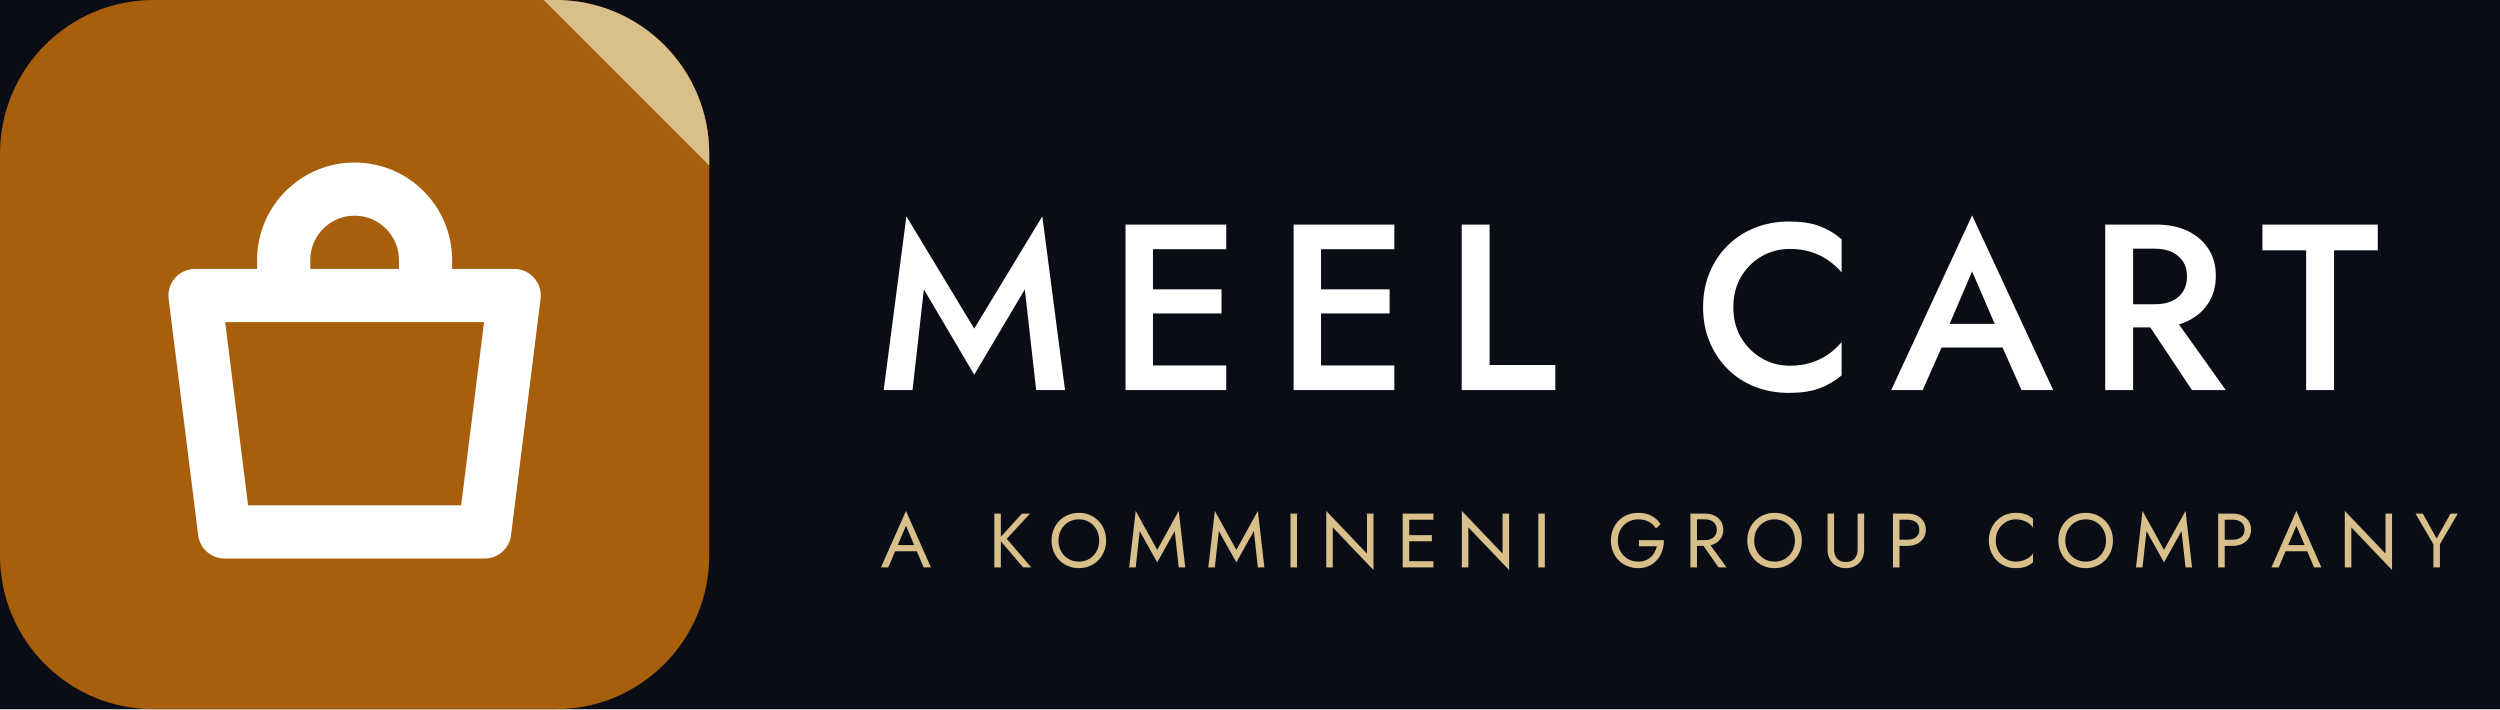
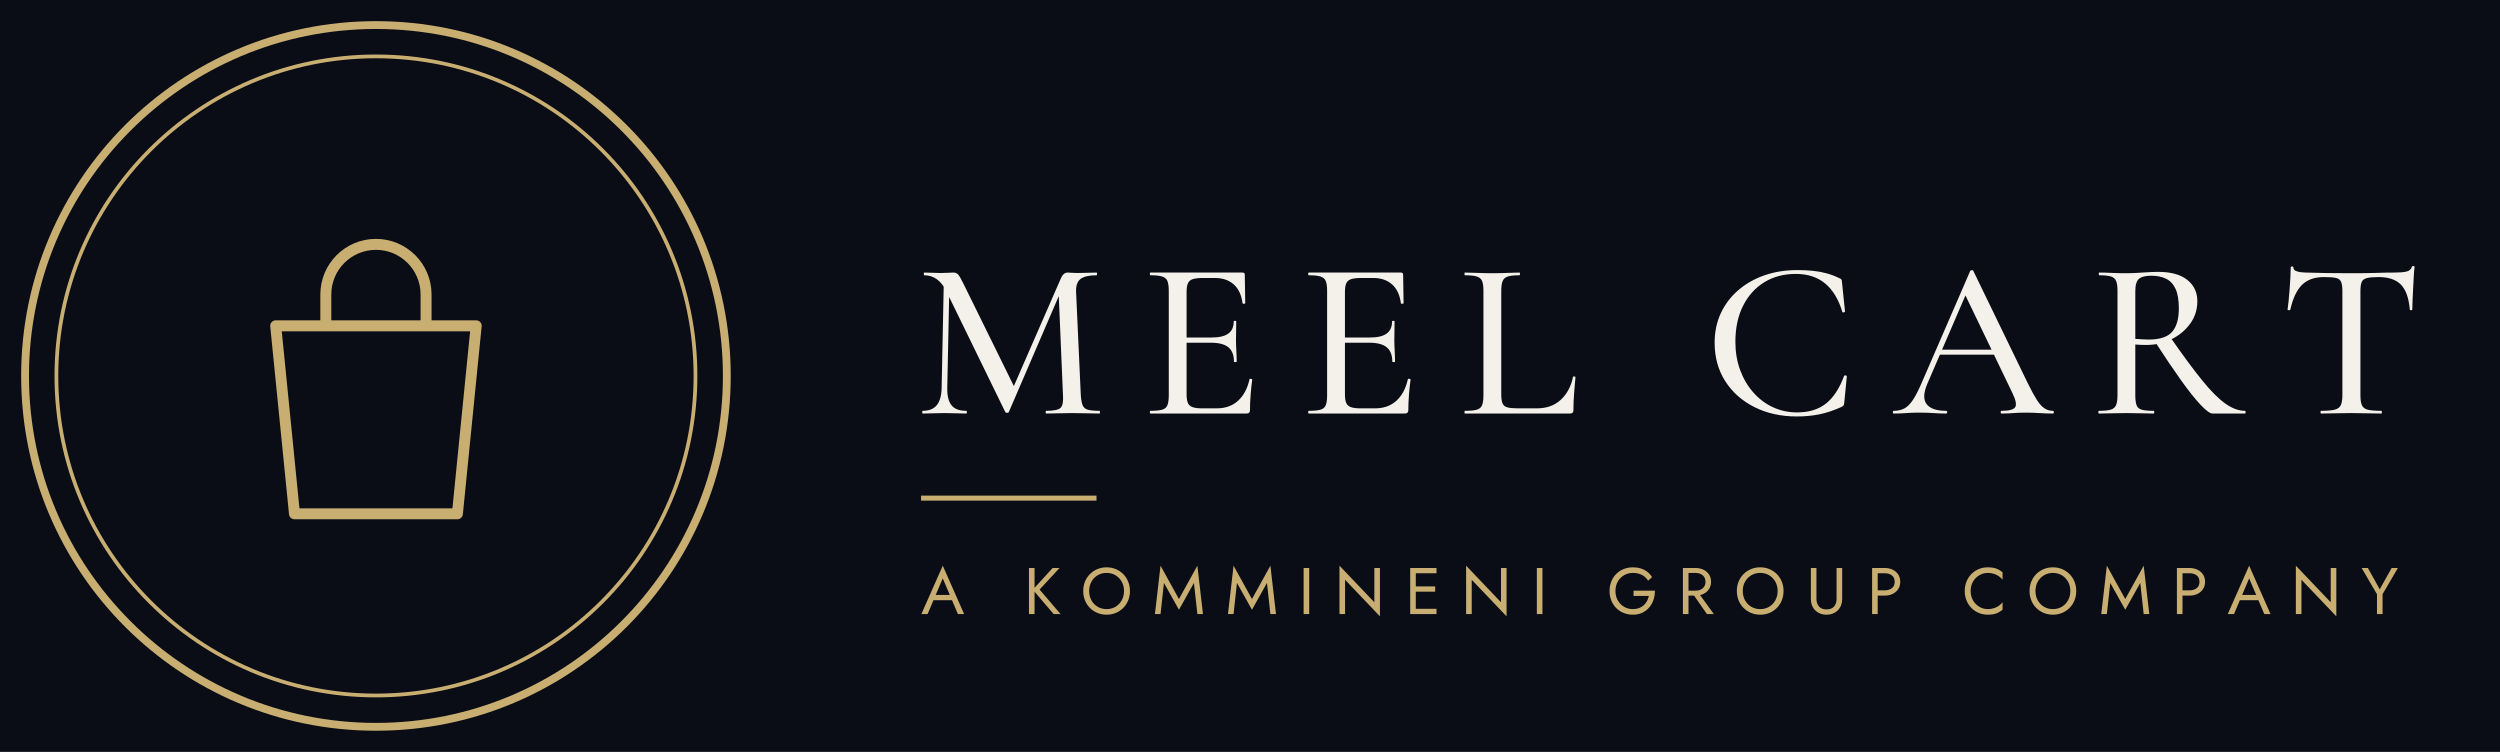
- <svg xmlns="http://www.w3.org/2000/svg" viewBox="0 0 423 120" width="423" height="120" role="img" aria-label="Meel Cart logo">
-   <rect width="423" height="120" fill="#0A0D16" />
-   <g transform="translate(0 0)">
-     <clipPath id="t-meel-cart-0-0">
-       <rect width="120" height="120" rx="26" />
-     </clipPath>
-     <rect width="120" height="120" rx="26" fill="#A85F0C" />
-     <polygon clip-path="url(#t-meel-cart-0-0)" points="92,0 120,0 120,28" fill="#D9C08A" />
-     <path fill="none" stroke="#FFFFFF" stroke-width="9" stroke-linecap="round" stroke-linejoin="round" d="M33 50 H87 L82 90 H38 Z M48 50 V44 A12 12 0 0 1 72 44 V50" />
-   </g>
-   <path fill="#FFFFFF" d="M156.32 48.96 164.84 63.4 173.4 48.96 175.32 66.0H180.2L176.36 36.6L164.84 55.6L153.36 36.6L149.52 66.0H154.4Z M193.36 66.0H207.48V61.84H193.36ZM193.36 42.16H207.48V38.0H193.36ZM193.36 53.04H206.68V48.96H193.36ZM190.44 38.0V66.0H195.08V38.0Z M221.8 66.0H235.92V61.84H221.8ZM221.8 42.16H235.92V38.0H221.8ZM221.8 53.04H235.12V48.96H221.8ZM218.88 38.0V66.0H223.52V38.0Z M247.32 38.0V66.0H263.16V61.76H252.04V38.0Z M293.28 52.0Q293.28 49.0 294.62 46.78Q295.96 44.56 298.12 43.34Q300.28 42.12 302.84 42.12Q304.84 42.12 306.46 42.64Q308.08 43.16 309.36 44.06Q310.64 44.96 311.6 46.08V40.48Q309.88 39.0 307.82 38.24Q305.76 37.48 302.68 37.48Q299.6 37.48 296.94 38.54Q294.28 39.6 292.32 41.54Q290.36 43.48 289.26 46.14Q288.16 48.8 288.16 52.0Q288.16 55.16 289.26 57.82Q290.36 60.48 292.32 62.44Q294.28 64.4 296.94 65.44Q299.6 66.48 302.68 66.48Q305.76 66.48 307.82 65.72Q309.88 64.96 311.6 63.52V57.88Q310.64 59.04 309.36 59.94Q308.08 60.84 306.46 61.36Q304.84 61.88 302.84 61.88Q300.28 61.88 298.12 60.64Q295.96 59.4 294.62 57.18Q293.28 54.96 293.28 52.0Z M326.36 58.8H341.16L340.28 54.8H327.28ZM333.68 45.92 338.16 56.32 338.24 57.48 342.04 66.0H347.4L333.68 36.44L320.0 66.0H325.32L329.2 57.24L329.28 56.2Z M362.0 52.64 370.88 66.0H376.6L367.08 52.64ZM356.2 38.0V66.0H360.92V38.0ZM359.0 42.08H364.64Q366.28 42.08 367.48 42.64Q368.68 43.2 369.36 44.24Q370.04 45.28 370.04 46.8Q370.04 48.28 369.36 49.34Q368.68 50.4 367.48 50.94Q366.28 51.48 364.64 51.48H359.0V55.4H364.84Q367.92 55.4 370.16 54.32Q372.4 53.24 373.66 51.28Q374.92 49.32 374.92 46.68Q374.92 44.04 373.66 42.1Q372.4 40.16 370.16 39.08Q367.92 38.0 364.84 38.0H359.0Z M382.8 42.36H390.2V66.0H394.92V42.36H402.32V38.0H382.8Z" />
-   <path fill="#D9C08A" d="M150.911 93.27H155.721L155.331 92.23H151.301ZM153.29 88.954 154.85 92.62 154.954 92.88 156.28 96.0H157.515L153.29 86.445L149.065 96.0H150.3L151.652 92.802L151.756 92.568Z M168.24 86.9V96.0H169.345V86.9ZM172.92 86.9 169.007 91.19 173.115 96.0H174.48L170.346 91.164L174.285 86.9Z M179.095 91.45Q179.095 90.423 179.543 89.617Q179.992 88.811 180.772 88.343Q181.552 87.875 182.54 87.875Q183.541 87.875 184.315 88.343Q185.088 88.811 185.536 89.617Q185.985 90.423 185.985 91.45Q185.985 92.477 185.536 93.283Q185.088 94.089 184.315 94.557Q183.541 95.025 182.54 95.025Q181.552 95.025 180.772 94.557Q179.992 94.089 179.543 93.283Q179.095 92.477 179.095 91.45ZM177.925 91.45Q177.925 92.438 178.269 93.296Q178.614 94.154 179.238 94.785Q179.862 95.415 180.707 95.773Q181.552 96.13 182.54 96.13Q183.541 96.13 184.38 95.773Q185.218 95.415 185.842 94.785Q186.466 94.154 186.81 93.296Q187.155 92.438 187.155 91.45Q187.155 90.449 186.81 89.597Q186.466 88.746 185.842 88.115Q185.218 87.485 184.38 87.127Q183.541 86.77 182.54 86.77Q181.552 86.77 180.707 87.127Q179.862 87.485 179.238 88.115Q178.614 88.746 178.269 89.597Q177.925 90.449 177.925 91.45Z M192.836 89.851 195.8 95.155 198.764 89.851 199.44 96.0H200.545L199.44 86.445L195.8 93.036L192.16 86.445L191.055 96.0H192.16Z M206.226 89.851 209.19 95.155 212.154 89.851 212.83 96.0H213.935L212.83 86.445L209.19 93.036L205.55 86.445L204.445 96.0H205.55Z M218.355 86.9V96.0H219.46V86.9Z M231.29 86.9V93.673L224.4 86.445V96.0H225.505V89.227L232.395 96.455V86.9Z M237.946 96.0H242.535V94.96H237.946ZM237.946 87.94H242.535V86.9H237.946ZM237.946 91.58H242.275V90.54H237.946ZM237.335 86.9V96.0H238.44V86.9Z M254.235 86.9V93.673L247.345 86.445V96.0H248.45V89.227L255.34 96.455V86.9Z M260.28 86.9V96.0H261.385V86.9Z M277.31 92.425H280.339Q280.222 92.958 279.968 93.426Q279.715 93.894 279.325 94.258Q278.935 94.622 278.395 94.823Q277.856 95.025 277.18 95.025Q276.218 95.025 275.438 94.57Q274.658 94.115 274.196 93.309Q273.735 92.503 273.735 91.45Q273.735 90.384 274.196 89.584Q274.658 88.785 275.438 88.33Q276.218 87.875 277.18 87.875Q278.22 87.875 278.987 88.285Q279.754 88.694 280.183 89.422L280.963 88.707Q280.573 88.07 280.007 87.641Q279.442 87.212 278.733 86.991Q278.025 86.77 277.18 86.77Q276.192 86.77 275.347 87.114Q274.502 87.459 273.878 88.09Q273.254 88.72 272.909 89.578Q272.565 90.436 272.565 91.45Q272.565 92.464 272.909 93.322Q273.254 94.18 273.878 94.811Q274.502 95.441 275.347 95.785Q276.192 96.13 277.18 96.13Q278.22 96.13 279.032 95.746Q279.845 95.363 280.404 94.7Q280.963 94.037 281.249 93.186Q281.535 92.334 281.535 91.385H277.31Z M287.645 91.515 290.765 96.0H292.13L288.88 91.515ZM286.02 86.9V96.0H287.125V86.9ZM286.631 87.875H288.49Q289.075 87.875 289.524 88.083Q289.972 88.291 290.226 88.681Q290.479 89.071 290.479 89.63Q290.479 90.189 290.226 90.579Q289.972 90.969 289.524 91.177Q289.075 91.385 288.49 91.385H286.631V92.36H288.49Q289.374 92.36 290.069 92.029Q290.765 91.697 291.174 91.079Q291.584 90.462 291.584 89.63Q291.584 88.785 291.174 88.174Q290.765 87.563 290.069 87.232Q289.374 86.9 288.49 86.9H286.631Z M296.81 91.45Q296.81 90.423 297.258 89.617Q297.707 88.811 298.487 88.343Q299.267 87.875 300.255 87.875Q301.256 87.875 302.029 88.343Q302.803 88.811 303.251 89.617Q303.7 90.423 303.7 91.45Q303.7 92.477 303.251 93.283Q302.803 94.089 302.029 94.557Q301.256 95.025 300.255 95.025Q299.267 95.025 298.487 94.557Q297.707 94.089 297.258 93.283Q296.81 92.477 296.81 91.45ZM295.64 91.45Q295.64 92.438 295.984 93.296Q296.329 94.154 296.953 94.785Q297.577 95.415 298.422 95.773Q299.267 96.13 300.255 96.13Q301.256 96.13 302.094 95.773Q302.933 95.415 303.557 94.785Q304.181 94.154 304.525 93.296Q304.87 92.438 304.87 91.45Q304.87 90.449 304.525 89.597Q304.181 88.746 303.557 88.115Q302.933 87.485 302.094 87.127Q301.256 86.77 300.255 86.77Q299.267 86.77 298.422 87.127Q297.577 87.485 296.953 88.115Q296.329 88.746 295.984 89.597Q295.64 90.449 295.64 91.45Z M309.225 86.9V93.01Q309.225 93.686 309.439 94.258Q309.654 94.83 310.063 95.246Q310.473 95.662 311.045 95.896Q311.617 96.13 312.319 96.13Q313.021 96.13 313.593 95.896Q314.165 95.662 314.574 95.246Q314.984 94.83 315.198 94.258Q315.413 93.686 315.413 93.01V86.9H314.308V93.01Q314.308 93.946 313.801 94.518Q313.294 95.09 312.319 95.09Q311.344 95.09 310.837 94.518Q310.33 93.946 310.33 93.01V86.9Z M320.288 86.9V96.0H321.393V86.9ZM320.899 87.94H322.758Q323.642 87.94 324.194 88.362Q324.747 88.785 324.747 89.63Q324.747 90.462 324.194 90.891Q323.642 91.32 322.758 91.32H320.899V92.36H322.758Q323.642 92.36 324.337 92.029Q325.033 91.697 325.442 91.079Q325.852 90.462 325.852 89.63Q325.852 88.785 325.442 88.174Q325.033 87.563 324.337 87.232Q323.642 86.9 322.758 86.9H320.899Z M337.682 91.45Q337.682 90.384 338.156 89.584Q338.631 88.785 339.398 88.33Q340.165 87.875 341.062 87.875Q341.712 87.875 342.251 88.044Q342.791 88.213 343.233 88.518Q343.675 88.824 343.987 89.227V87.771Q343.415 87.264 342.739 87.017Q342.063 86.77 341.062 86.77Q340.113 86.77 339.287 87.114Q338.462 87.459 337.838 88.09Q337.214 88.72 336.863 89.578Q336.512 90.436 336.512 91.45Q336.512 92.464 336.863 93.322Q337.214 94.18 337.838 94.811Q338.462 95.441 339.287 95.785Q340.113 96.13 341.062 96.13Q342.063 96.13 342.739 95.883Q343.415 95.636 343.987 95.129V93.673Q343.675 94.076 343.233 94.381Q342.791 94.687 342.251 94.856Q341.712 95.025 341.062 95.025Q340.165 95.025 339.398 94.57Q338.631 94.115 338.156 93.309Q337.682 92.503 337.682 91.45Z M349.447 91.45Q349.447 90.423 349.895 89.617Q350.344 88.811 351.124 88.343Q351.904 87.875 352.892 87.875Q353.893 87.875 354.666 88.343Q355.44 88.811 355.888 89.617Q356.337 90.423 356.337 91.45Q356.337 92.477 355.888 93.283Q355.44 94.089 354.666 94.557Q353.893 95.025 352.892 95.025Q351.904 95.025 351.124 94.557Q350.344 94.089 349.895 93.283Q349.447 92.477 349.447 91.45ZM348.277 91.45Q348.277 92.438 348.621 93.296Q348.966 94.154 349.59 94.785Q350.214 95.415 351.059 95.773Q351.904 96.13 352.892 96.13Q353.893 96.13 354.731 95.773Q355.57 95.415 356.194 94.785Q356.818 94.154 357.162 93.296Q357.507 92.438 357.507 91.45Q357.507 90.449 357.162 89.597Q356.818 88.746 356.194 88.115Q355.57 87.485 354.731 87.127Q353.893 86.77 352.892 86.77Q351.904 86.77 351.059 87.127Q350.214 87.485 349.59 88.115Q348.966 88.746 348.621 89.597Q348.277 90.449 348.277 91.45Z M363.188 89.851 366.152 95.155 369.116 89.851 369.792 96.0H370.897L369.792 86.445L366.152 93.036L362.512 86.445L361.407 96.0H362.512Z M375.317 86.9V96.0H376.422V86.9ZM375.928 87.94H377.787Q378.671 87.94 379.223 88.362Q379.776 88.785 379.776 89.63Q379.776 90.462 379.223 90.891Q378.671 91.32 377.787 91.32H375.928V92.36H377.787Q378.671 92.36 379.366 92.029Q380.062 91.697 380.471 91.079Q380.881 90.462 380.881 89.63Q380.881 88.785 380.471 88.174Q380.062 87.563 379.366 87.232Q378.671 86.9 377.787 86.9H375.928Z M386.172 93.27H390.982L390.592 92.23H386.562ZM388.551 88.954 390.111 92.62 390.215 92.88 391.541 96.0H392.776L388.551 86.445L384.326 96.0H385.561L386.913 92.802L387.017 92.568Z M403.631 86.9V93.673L396.741 86.445V96.0H397.846V89.227L404.736 96.455V86.9Z M414.629 86.9 412.276 91.112 409.936 86.9H408.701L411.73 92.087V96.0H412.835V92.074L415.864 86.9Z" />
+ <svg xmlns="http://www.w3.org/2000/svg" viewBox="0 0 399 120" width="399" height="120" role="img" aria-label="Meel Cart logo">
+   <rect width="399" height="120" fill="#0A0D16" />
+   <circle fill="none" stroke="#C9AE72" stroke-width="1.25" cx="60" cy="60" r="56" />
+   <circle fill="none" stroke="#C9AE72" stroke-width="0.6" cx="60" cy="60" r="51" />
+   <path fill="none" stroke="#C9AE72" stroke-width="1.75" stroke-linecap="round" stroke-linejoin="round" d="M44 52 H76 L73 82 H47 Z M52 52 V47 A8 8 0 0 1 68 47 V52" />
+   <path fill="#F4F1EA" d="M150.284 61.896 150.644 44.328 151.544 44.4 151.184 61.896Q151.148 63.768 151.85 64.668Q152.552 65.568 154.208 65.568Q154.316 65.568 154.316 65.784Q154.316 66.0 154.208 66.0Q153.416 66.0 152.588 65.964Q151.76 65.928 150.716 65.928Q149.744 65.928 148.88 65.964Q148.016 66.0 147.26 66.0Q147.188 66.0 147.188 65.784Q147.188 65.568 147.26 65.568Q148.772 65.568 149.51 64.668Q150.248 63.768 150.284 61.896ZM175.484 65.568Q175.556 65.568 175.556 65.784Q175.556 66.0 175.484 66.0Q174.584 66.0 173.468 65.964Q172.352 65.928 171.092 65.928Q169.904 65.928 168.86 65.964Q167.816 66.0 166.988 66.0Q166.88 66.0 166.88 65.784Q166.88 65.568 166.988 65.568Q168.752 65.568 169.256 65.1Q169.76 64.632 169.652 63.084L168.932 46.128L170.336 44.112L161.012 65.748Q160.976 65.892 160.742 65.892Q160.508 65.892 160.436 65.748L151.04 46.488Q149.78 43.932 147.512 43.932Q147.44 43.932 147.44 43.716Q147.44 43.5 147.512 43.5Q148.16 43.5 148.862 43.536Q149.564 43.572 150.068 43.572Q150.752 43.572 151.31 43.536Q151.868 43.5 152.156 43.5Q152.66 43.5 152.948 43.842Q153.236 44.184 153.812 45.372L161.984 61.968L160.652 64.272L169.328 44.4Q169.508 43.968 169.778 43.734Q170.048 43.5 170.408 43.5Q170.66 43.5 171.038 43.536Q171.416 43.572 171.92 43.572Q172.928 43.572 173.612 43.536Q174.296 43.5 175.016 43.5Q175.088 43.5 175.088 43.716Q175.088 43.932 175.016 43.932Q173.288 43.932 172.496 44.49Q171.704 45.048 171.74 46.524L172.496 63.084Q172.568 64.128 172.784 64.668Q173.0 65.208 173.612 65.388Q174.224 65.568 175.484 65.568Z M198.956 66.0H183.62Q183.512 66.0 183.512 65.784Q183.512 65.568 183.62 65.568Q184.844 65.568 185.474 65.388Q186.104 65.208 186.32 64.668Q186.536 64.128 186.536 63.084V46.416Q186.536 45.372 186.32 44.85Q186.104 44.328 185.474 44.13Q184.844 43.932 183.62 43.932Q183.512 43.932 183.512 43.716Q183.512 43.5 183.62 43.5H198.308Q198.668 43.5 198.668 43.824L198.74 48.36Q198.74 48.468 198.542 48.486Q198.344 48.504 198.308 48.396Q198.056 46.416 196.904 45.39Q195.752 44.364 193.88 44.364H192.044Q190.964 44.364 190.388 44.544Q189.812 44.724 189.596 45.21Q189.38 45.696 189.38 46.56V62.94Q189.38 63.804 189.578 64.29Q189.776 64.776 190.316 64.974Q190.856 65.172 191.828 65.172H194.204Q196.256 65.172 197.588 63.966Q198.92 62.76 199.424 60.528Q199.424 60.42 199.64 60.456Q199.856 60.492 199.856 60.6Q199.712 61.572 199.604 62.94Q199.496 64.308 199.496 65.46Q199.496 66.0 198.956 66.0ZM196.94 57.72Q196.94 56.172 196.058 55.434Q195.176 54.696 193.232 54.696H188.012V53.868H193.34Q195.176 53.868 196.04 53.238Q196.904 52.608 196.904 51.276Q196.904 51.204 197.102 51.204Q197.3 51.204 197.3 51.276Q197.3 52.392 197.282 53.004Q197.264 53.616 197.264 54.3Q197.264 55.128 197.318 55.956Q197.372 56.784 197.372 57.72Q197.372 57.792 197.156 57.792Q196.94 57.792 196.94 57.72Z M224.228 66.0H208.892Q208.784 66.0 208.784 65.784Q208.784 65.568 208.892 65.568Q210.116 65.568 210.746 65.388Q211.376 65.208 211.592 64.668Q211.808 64.128 211.808 63.084V46.416Q211.808 45.372 211.592 44.85Q211.376 44.328 210.746 44.13Q210.116 43.932 208.892 43.932Q208.784 43.932 208.784 43.716Q208.784 43.5 208.892 43.5H223.58Q223.94 43.5 223.94 43.824L224.012 48.36Q224.012 48.468 223.814 48.486Q223.616 48.504 223.58 48.396Q223.328 46.416 222.176 45.39Q221.024 44.364 219.152 44.364H217.316Q216.236 44.364 215.66 44.544Q215.084 44.724 214.868 45.21Q214.652 45.696 214.652 46.56V62.94Q214.652 63.804 214.85 64.29Q215.048 64.776 215.588 64.974Q216.128 65.172 217.1 65.172H219.476Q221.528 65.172 222.86 63.966Q224.192 62.76 224.696 60.528Q224.696 60.42 224.912 60.456Q225.128 60.492 225.128 60.6Q224.984 61.572 224.876 62.94Q224.768 64.308 224.768 65.46Q224.768 66.0 224.228 66.0ZM222.212 57.72Q222.212 56.172 221.33 55.434Q220.448 54.696 218.504 54.696H213.284V53.868H218.612Q220.448 53.868 221.312 53.238Q222.176 52.608 222.176 51.276Q222.176 51.204 222.374 51.204Q222.572 51.204 222.572 51.276Q222.572 52.392 222.554 53.004Q222.536 53.616 222.536 54.3Q222.536 55.128 222.59 55.956Q222.644 56.784 222.644 57.72Q222.644 57.792 222.428 57.792Q222.212 57.792 222.212 57.72Z M239.6 46.452V62.94Q239.6 63.876 239.798 64.362Q239.996 64.848 240.554 65.01Q241.112 65.172 242.228 65.172H245.288Q247.628 65.172 249.104 63.804Q250.58 62.436 251.048 60.168Q251.048 60.06 251.246 60.078Q251.444 60.096 251.444 60.204Q251.336 61.248 251.228 62.724Q251.12 64.2 251.12 65.46Q251.12 66.0 250.58 66.0H233.804Q233.732 66.0 233.732 65.784Q233.732 65.568 233.804 65.568Q235.064 65.568 235.694 65.388Q236.324 65.208 236.54 64.668Q236.756 64.128 236.756 63.084V46.416Q236.756 45.372 236.54 44.85Q236.324 44.328 235.694 44.13Q235.064 43.932 233.804 43.932Q233.732 43.932 233.732 43.716Q233.732 43.5 233.804 43.5Q234.668 43.5 235.802 43.554Q236.936 43.608 238.16 43.608Q239.456 43.608 240.554 43.554Q241.652 43.5 242.516 43.5Q242.588 43.5 242.588 43.716Q242.588 43.932 242.516 43.932Q241.256 43.932 240.644 44.13Q240.032 44.328 239.816 44.868Q239.6 45.408 239.6 46.452Z M286.868 43.104Q288.236 43.104 289.406 43.23Q290.576 43.356 291.602 43.644Q292.628 43.932 293.564 44.4Q293.852 44.508 293.906 44.634Q293.96 44.76 293.996 45.192L294.464 49.728Q294.464 49.8 294.266 49.854Q294.068 49.908 294.032 49.764Q293.132 46.776 291.296 45.246Q289.46 43.716 286.616 43.716Q283.736 43.716 281.576 45.048Q279.416 46.38 278.192 48.81Q276.968 51.24 276.968 54.552Q276.968 57.0 277.724 59.052Q278.48 61.104 279.83 62.634Q281.18 64.164 282.962 64.992Q284.744 65.82 286.796 65.82Q289.676 65.82 291.458 64.38Q293.24 62.94 294.32 59.988Q294.392 59.88 294.572 59.916Q294.752 59.952 294.752 60.06L294.356 64.164Q294.32 64.596 294.23 64.704Q294.14 64.812 293.888 64.956Q292.052 65.784 290.378 66.126Q288.704 66.468 286.796 66.468Q282.98 66.468 280.01 64.974Q277.04 63.48 275.348 60.834Q273.656 58.188 273.656 54.696Q273.656 52.104 274.646 49.98Q275.636 47.856 277.436 46.308Q279.236 44.76 281.63 43.932Q284.024 43.104 286.868 43.104Z M309.008 56.604 309.44 55.812H319.232L319.484 56.604ZM327.62 65.568Q327.8 65.568 327.8 65.784Q327.8 66.0 327.62 66.0Q326.576 66.0 325.478 65.928Q324.38 65.856 323.336 65.856Q322.184 65.856 321.338 65.928Q320.492 66.0 319.448 66.0Q319.304 66.0 319.304 65.784Q319.304 65.568 319.448 65.568Q321.212 65.568 321.608 65.01Q322.004 64.452 321.212 62.796L313.472 46.704L314.624 44.976L307.604 61.248Q306.668 63.444 307.496 64.506Q308.324 65.568 310.592 65.568Q310.772 65.568 310.772 65.784Q310.772 66.0 310.592 66.0Q309.512 66.0 308.612 65.928Q307.712 65.856 306.344 65.856Q305.012 65.856 304.202 65.928Q303.392 66.0 302.24 66.0Q302.096 66.0 302.096 65.784Q302.096 65.568 302.24 65.568Q303.212 65.568 303.932 65.19Q304.652 64.812 305.318 63.804Q305.984 62.796 306.776 60.924L314.444 43.248Q314.48 43.14 314.696 43.122Q314.912 43.104 314.948 43.248L323.588 61.068Q324.452 62.832 325.082 63.822Q325.712 64.812 326.324 65.19Q326.936 65.568 327.62 65.568Z M353.108 66.0Q352.532 66.0 351.218 64.614Q349.904 63.228 348.068 60.654Q346.232 58.08 343.928 54.516L346.34 53.76Q349.364 58.116 351.47 60.708Q353.576 63.3 355.196 64.434Q356.816 65.568 358.292 65.568Q358.4 65.568 358.4 65.784Q358.4 66.0 358.292 66.0Q356.276 66.0 354.998 66.0Q353.72 66.0 353.108 66.0ZM344.468 43.392Q347.492 43.392 349.094 44.67Q350.696 45.948 350.696 48.072Q350.696 50.088 349.544 51.672Q348.392 53.256 346.538 54.156Q344.684 55.056 342.56 55.056Q342.128 55.056 341.66 55.038Q341.192 55.02 340.796 54.984V63.084Q340.796 64.128 340.994 64.668Q341.192 65.208 341.822 65.388Q342.452 65.568 343.712 65.568Q343.82 65.568 343.82 65.784Q343.82 66.0 343.712 66.0Q342.812 66.0 341.732 65.964Q340.652 65.928 339.356 65.928Q338.132 65.928 337.016 65.964Q335.9 66.0 335.0 66.0Q334.892 66.0 334.892 65.784Q334.892 65.568 335.0 65.568Q336.224 65.568 336.854 65.388Q337.484 65.208 337.718 64.668Q337.952 64.128 337.952 63.084V46.416Q337.952 45.372 337.736 44.85Q337.52 44.328 336.908 44.13Q336.296 43.932 335.036 43.932Q334.964 43.932 334.964 43.716Q334.964 43.5 335.036 43.5Q335.936 43.5 337.034 43.554Q338.132 43.608 339.356 43.608Q340.508 43.608 341.948 43.5Q343.388 43.392 344.468 43.392ZM347.744 49.224Q347.744 47.208 347.204 46.074Q346.664 44.94 345.674 44.472Q344.684 44.004 343.352 44.004Q341.984 44.004 341.39 44.49Q340.796 44.976 340.796 46.488V54.084Q341.3 54.12 341.894 54.156Q342.488 54.192 342.92 54.192Q345.584 54.192 346.664 52.968Q347.744 51.744 347.744 49.224Z M370.892 44.22Q368.66 44.22 367.4 45.462Q366.14 46.704 365.528 49.44Q365.492 49.512 365.294 49.512Q365.096 49.512 365.096 49.404Q365.168 48.936 365.258 48.072Q365.348 47.208 365.42 46.2Q365.492 45.192 365.546 44.256Q365.6 43.32 365.6 42.708Q365.6 42.528 365.816 42.528Q366.032 42.528 366.032 42.708Q366.032 43.068 366.392 43.23Q366.752 43.392 367.22 43.446Q367.688 43.5 368.012 43.5Q371.108 43.608 375.248 43.608Q377.768 43.608 379.28 43.554Q380.792 43.5 382.196 43.5Q383.42 43.5 384.086 43.338Q384.752 43.176 384.932 42.6Q384.968 42.456 385.166 42.456Q385.364 42.456 385.364 42.6Q385.292 43.14 385.238 44.112Q385.184 45.084 385.13 46.128Q385.076 47.172 385.04 48.072Q385.004 48.972 385.004 49.404Q385.004 49.512 384.806 49.512Q384.608 49.512 384.608 49.404Q384.356 46.596 383.168 45.408Q381.98 44.22 379.64 44.22Q378.38 44.22 377.75 44.382Q377.12 44.544 376.922 45.012Q376.724 45.48 376.724 46.488V63.084Q376.724 64.128 376.958 64.668Q377.192 65.208 377.894 65.388Q378.596 65.568 380.072 65.568Q380.144 65.568 380.144 65.784Q380.144 66.0 380.072 66.0Q379.1 66.0 377.894 65.964Q376.688 65.928 375.248 65.928Q373.88 65.928 372.674 65.964Q371.468 66.0 370.46 66.0Q370.352 66.0 370.352 65.784Q370.352 65.568 370.46 65.568Q371.864 65.568 372.602 65.388Q373.34 65.208 373.592 64.668Q373.844 64.128 373.844 63.084V46.416Q373.844 45.444 373.628 44.958Q373.412 44.472 372.764 44.346Q372.116 44.22 370.892 44.22Z" />
+   <path stroke="#C9AE72" stroke-width="0.8" d="M147 79.5 H175" />
+   <path fill="#C9AE72" d="M148.543 95.795H152.429L152.113 94.955H148.858ZM150.465 92.309 151.725 95.27 151.809 95.48 152.88 98.0H153.877L150.465 90.282L147.053 98.0H148.05L149.142 95.417L149.226 95.228Z M164.22 90.65V98.0H165.113V90.65ZM168 90.65 164.84 94.115 168.158 98.0H169.26L165.921 94.094L169.103 90.65Z M173.828 94.325Q173.828 93.495 174.19 92.844Q174.552 92.194 175.182 91.816Q175.812 91.438 176.61 91.438Q177.419 91.438 178.043 91.816Q178.668 92.194 179.03 92.844Q179.393 93.495 179.393 94.325Q179.393 95.154 179.03 95.805Q178.668 96.457 178.043 96.835Q177.419 97.213 176.61 97.213Q175.812 97.213 175.182 96.835Q174.552 96.457 174.19 95.805Q173.828 95.154 173.828 94.325ZM172.883 94.325Q172.883 95.123 173.161 95.816Q173.439 96.509 173.943 97.018Q174.447 97.528 175.13 97.816Q175.812 98.105 176.61 98.105Q177.419 98.105 178.096 97.816Q178.773 97.528 179.277 97.018Q179.781 96.509 180.059 95.816Q180.338 95.123 180.338 94.325Q180.338 93.516 180.059 92.829Q179.781 92.141 179.277 91.632Q178.773 91.123 178.096 90.834Q177.419 90.545 176.61 90.545Q175.812 90.545 175.13 90.834Q174.447 91.123 173.943 91.632Q173.439 92.141 173.161 92.829Q172.883 93.516 172.883 94.325Z M185.766 93.034 188.16 97.317 190.554 93.034 191.1 98.0H191.993L191.1 90.282L188.16 95.606L185.22 90.282L184.328 98.0H185.22Z M197.421 93.034 199.815 97.317 202.209 93.034 202.755 98.0H203.648L202.755 90.282L199.815 95.606L196.875 90.282L195.983 98.0H196.875Z M208.058 90.65V98.0H208.95V90.65Z M219.345 90.65V96.12L213.78 90.282V98.0H214.673V92.529L220.238 98.368V90.65Z M225.561 98.0H229.268V97.16H225.561ZM225.561 91.49H229.268V90.65H225.561ZM225.561 94.43H229.058V93.59H225.561ZM225.068 90.65V98.0H225.96V90.65Z M239.558 90.65V96.12L233.993 90.282V98.0H234.885V92.529L240.45 98.368V90.65Z M245.28 90.65V98.0H246.173V90.65Z M260.715 95.112H263.162Q263.067 95.543 262.862 95.921Q262.658 96.299 262.343 96.593Q262.028 96.887 261.592 97.05Q261.156 97.213 260.61 97.213Q259.833 97.213 259.203 96.845Q258.573 96.478 258.2 95.827Q257.828 95.175 257.828 94.325Q257.828 93.464 258.2 92.818Q258.573 92.172 259.203 91.805Q259.833 91.438 260.61 91.438Q261.45 91.438 262.07 91.768Q262.689 92.099 263.036 92.687L263.666 92.109Q263.351 91.595 262.894 91.249Q262.437 90.902 261.865 90.724Q261.293 90.545 260.61 90.545Q259.812 90.545 259.13 90.823Q258.447 91.102 257.943 91.611Q257.439 92.12 257.161 92.813Q256.883 93.506 256.883 94.325Q256.883 95.144 257.161 95.837Q257.439 96.53 257.943 97.039Q258.447 97.549 259.13 97.827Q259.812 98.105 260.61 98.105Q261.45 98.105 262.106 97.795Q262.763 97.486 263.214 96.95Q263.666 96.415 263.897 95.727Q264.128 95.039 264.128 94.272H260.715Z M269.903 94.377 272.423 98.0H273.525L270.9 94.377ZM268.59 90.65V98.0H269.483V90.65ZM269.084 91.438H270.585Q271.058 91.438 271.42 91.606Q271.782 91.773 271.987 92.088Q272.192 92.403 272.192 92.855Q272.192 93.306 271.987 93.621Q271.782 93.936 271.42 94.105Q271.058 94.272 270.585 94.272H269.084V95.06H270.585Q271.299 95.06 271.861 94.792Q272.423 94.525 272.753 94.026Q273.084 93.527 273.084 92.855Q273.084 92.172 272.753 91.679Q272.423 91.186 271.861 90.918Q271.299 90.65 270.585 90.65H269.084Z M278.145 94.325Q278.145 93.495 278.507 92.844Q278.87 92.194 279.5 91.816Q280.13 91.438 280.928 91.438Q281.736 91.438 282.361 91.816Q282.986 92.194 283.348 92.844Q283.71 93.495 283.71 94.325Q283.71 95.154 283.348 95.805Q282.986 96.457 282.361 96.835Q281.736 97.213 280.928 97.213Q280.13 97.213 279.5 96.835Q278.87 96.457 278.507 95.805Q278.145 95.154 278.145 94.325ZM277.2 94.325Q277.2 95.123 277.478 95.816Q277.757 96.509 278.261 97.018Q278.765 97.528 279.447 97.816Q280.13 98.105 280.928 98.105Q281.736 98.105 282.413 97.816Q283.091 97.528 283.595 97.018Q284.099 96.509 284.377 95.816Q284.655 95.123 284.655 94.325Q284.655 93.516 284.377 92.829Q284.099 92.141 283.595 91.632Q283.091 91.123 282.413 90.834Q281.736 90.545 280.928 90.545Q280.13 90.545 279.447 90.834Q278.765 91.123 278.261 91.632Q277.757 92.141 277.478 92.829Q277.2 93.516 277.2 94.325Z M289.013 90.65V95.585Q289.013 96.131 289.186 96.593Q289.359 97.055 289.69 97.391Q290.021 97.727 290.483 97.916Q290.945 98.105 291.512 98.105Q292.079 98.105 292.541 97.916Q293.003 97.727 293.333 97.391Q293.664 97.055 293.837 96.593Q294.011 96.131 294.011 95.585V90.65H293.118V95.585Q293.118 96.341 292.709 96.803Q292.299 97.265 291.512 97.265Q290.724 97.265 290.315 96.803Q289.905 96.341 289.905 95.585V90.65Z M298.788 90.65V98.0H299.681V90.65ZM299.282 91.49H300.783Q301.497 91.49 301.943 91.831Q302.39 92.172 302.39 92.855Q302.39 93.527 301.943 93.874Q301.497 94.22 300.783 94.22H299.282V95.06H300.783Q301.497 95.06 302.059 94.792Q302.621 94.525 302.951 94.026Q303.282 93.527 303.282 92.855Q303.282 92.172 302.951 91.679Q302.621 91.186 302.059 90.918Q301.497 90.65 300.783 90.65H299.282Z M314.517 94.325Q314.517 93.464 314.9 92.818Q315.284 92.172 315.903 91.805Q316.523 91.438 317.247 91.438Q317.772 91.438 318.208 91.574Q318.644 91.71 319.001 91.957Q319.358 92.204 319.61 92.529V91.353Q319.148 90.944 318.602 90.745Q318.056 90.545 317.247 90.545Q316.481 90.545 315.814 90.823Q315.147 91.102 314.643 91.611Q314.139 92.12 313.856 92.813Q313.572 93.506 313.572 94.325Q313.572 95.144 313.856 95.837Q314.139 96.53 314.643 97.039Q315.147 97.549 315.814 97.827Q316.481 98.105 317.247 98.105Q318.056 98.105 318.602 97.906Q319.148 97.706 319.61 97.296V96.12Q319.358 96.446 319.001 96.693Q318.644 96.939 318.208 97.076Q317.772 97.213 317.247 97.213Q316.523 97.213 315.903 96.845Q315.284 96.478 314.9 95.827Q314.517 95.175 314.517 94.325Z M324.86 94.325Q324.86 93.495 325.222 92.844Q325.584 92.194 326.214 91.816Q326.844 91.438 327.642 91.438Q328.451 91.438 329.075 91.816Q329.7 92.194 330.062 92.844Q330.425 93.495 330.425 94.325Q330.425 95.154 330.062 95.805Q329.7 96.457 329.075 96.835Q328.451 97.213 327.642 97.213Q326.844 97.213 326.214 96.835Q325.584 96.457 325.222 95.805Q324.86 95.154 324.86 94.325ZM323.915 94.325Q323.915 95.123 324.193 95.816Q324.471 96.509 324.975 97.018Q325.479 97.528 326.162 97.816Q326.844 98.105 327.642 98.105Q328.451 98.105 329.128 97.816Q329.805 97.528 330.309 97.018Q330.813 96.509 331.091 95.816Q331.37 95.123 331.37 94.325Q331.37 93.516 331.091 92.829Q330.813 92.141 330.309 91.632Q329.805 91.123 329.128 90.834Q328.451 90.545 327.642 90.545Q326.844 90.545 326.162 90.834Q325.479 91.123 324.975 91.632Q324.471 92.141 324.193 92.829Q323.915 93.516 323.915 94.325Z M336.798 93.034 339.192 97.317 341.586 93.034 342.132 98.0H343.025L342.132 90.282L339.192 95.606L336.252 90.282L335.36 98.0H336.252Z M347.435 90.65V98.0H348.327V90.65ZM347.928 91.49H349.43Q350.144 91.49 350.59 91.831Q351.036 92.172 351.036 92.855Q351.036 93.527 350.59 93.874Q350.144 94.22 349.43 94.22H347.928V95.06H349.43Q350.144 95.06 350.705 94.792Q351.267 94.525 351.598 94.026Q351.929 93.527 351.929 92.855Q351.929 92.172 351.598 91.679Q351.267 91.186 350.705 90.918Q350.144 90.65 349.43 90.65H347.928Z M357.042 95.795H360.927L360.612 94.955H357.357ZM358.964 92.309 360.224 95.27 360.308 95.48 361.379 98.0H362.376L358.964 90.282L355.551 98.0H356.549L357.641 95.417L357.725 95.228Z M371.984 90.65V96.12L366.419 90.282V98.0H367.311V92.529L372.876 98.368V90.65Z M381.707 90.65 379.806 94.052 377.916 90.65H376.919L379.365 94.84V98.0H380.258V94.829L382.704 90.65Z" />
</svg>
